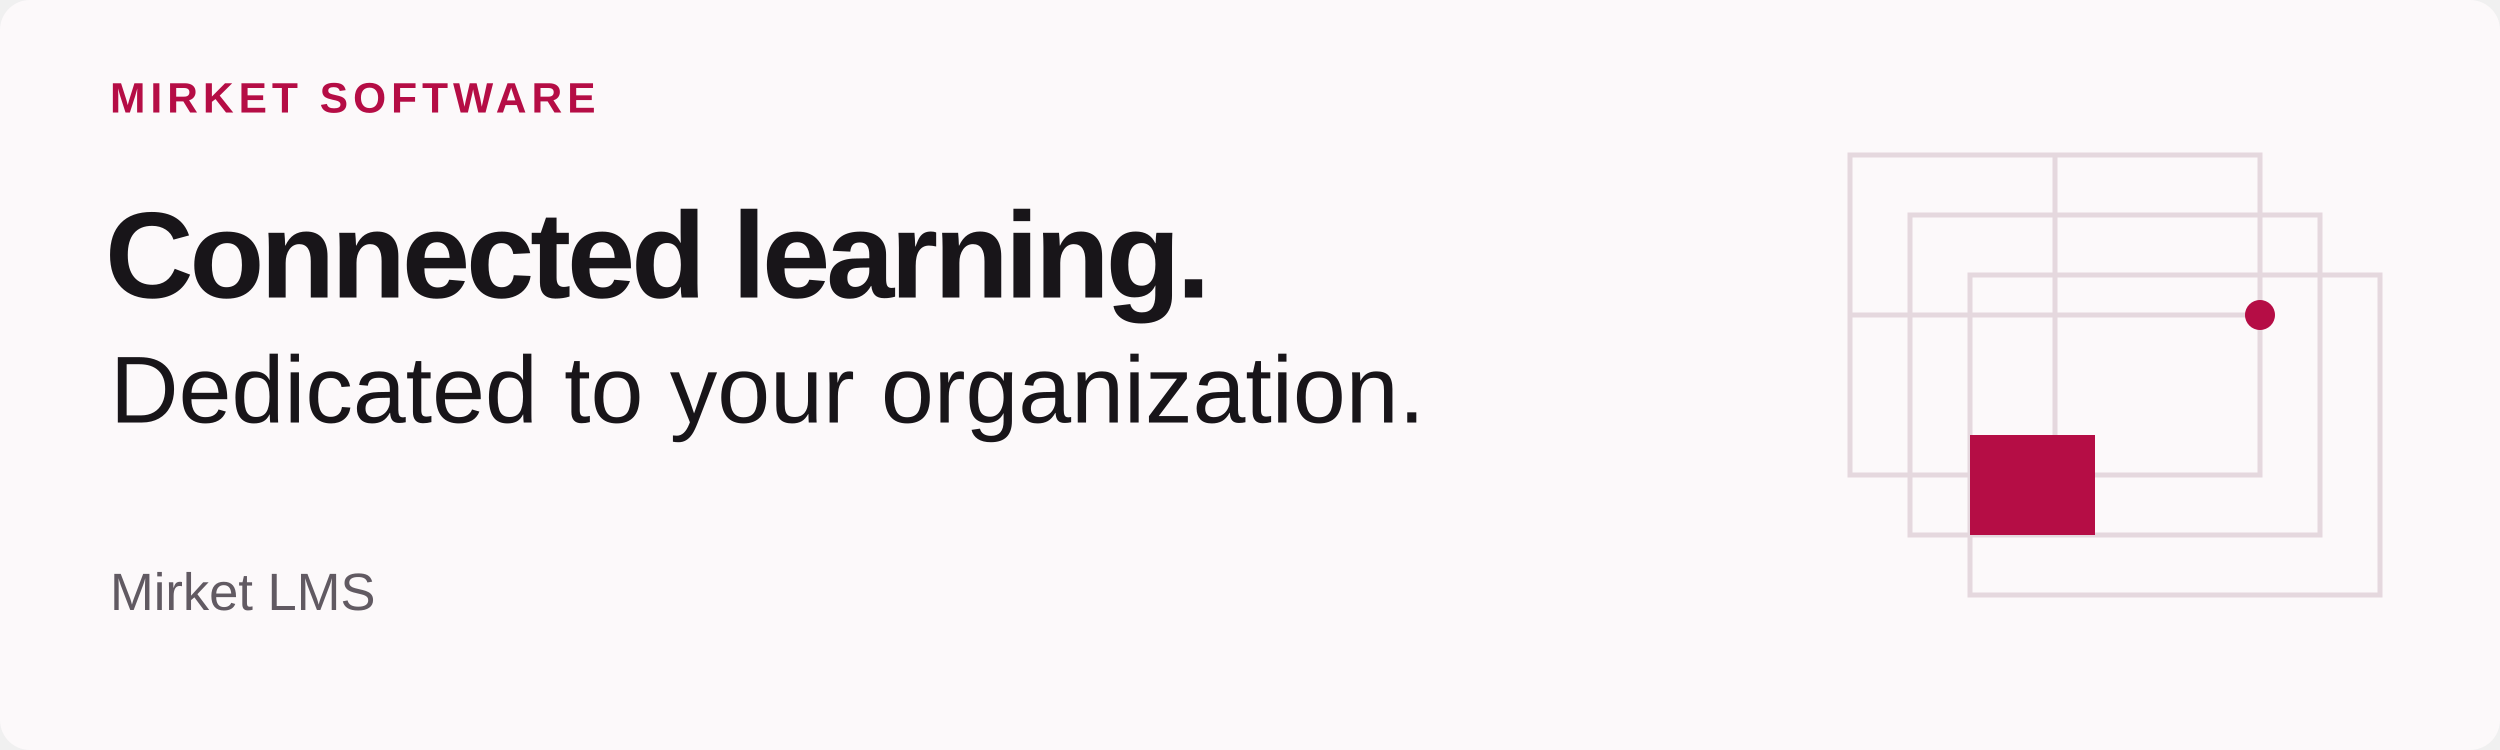
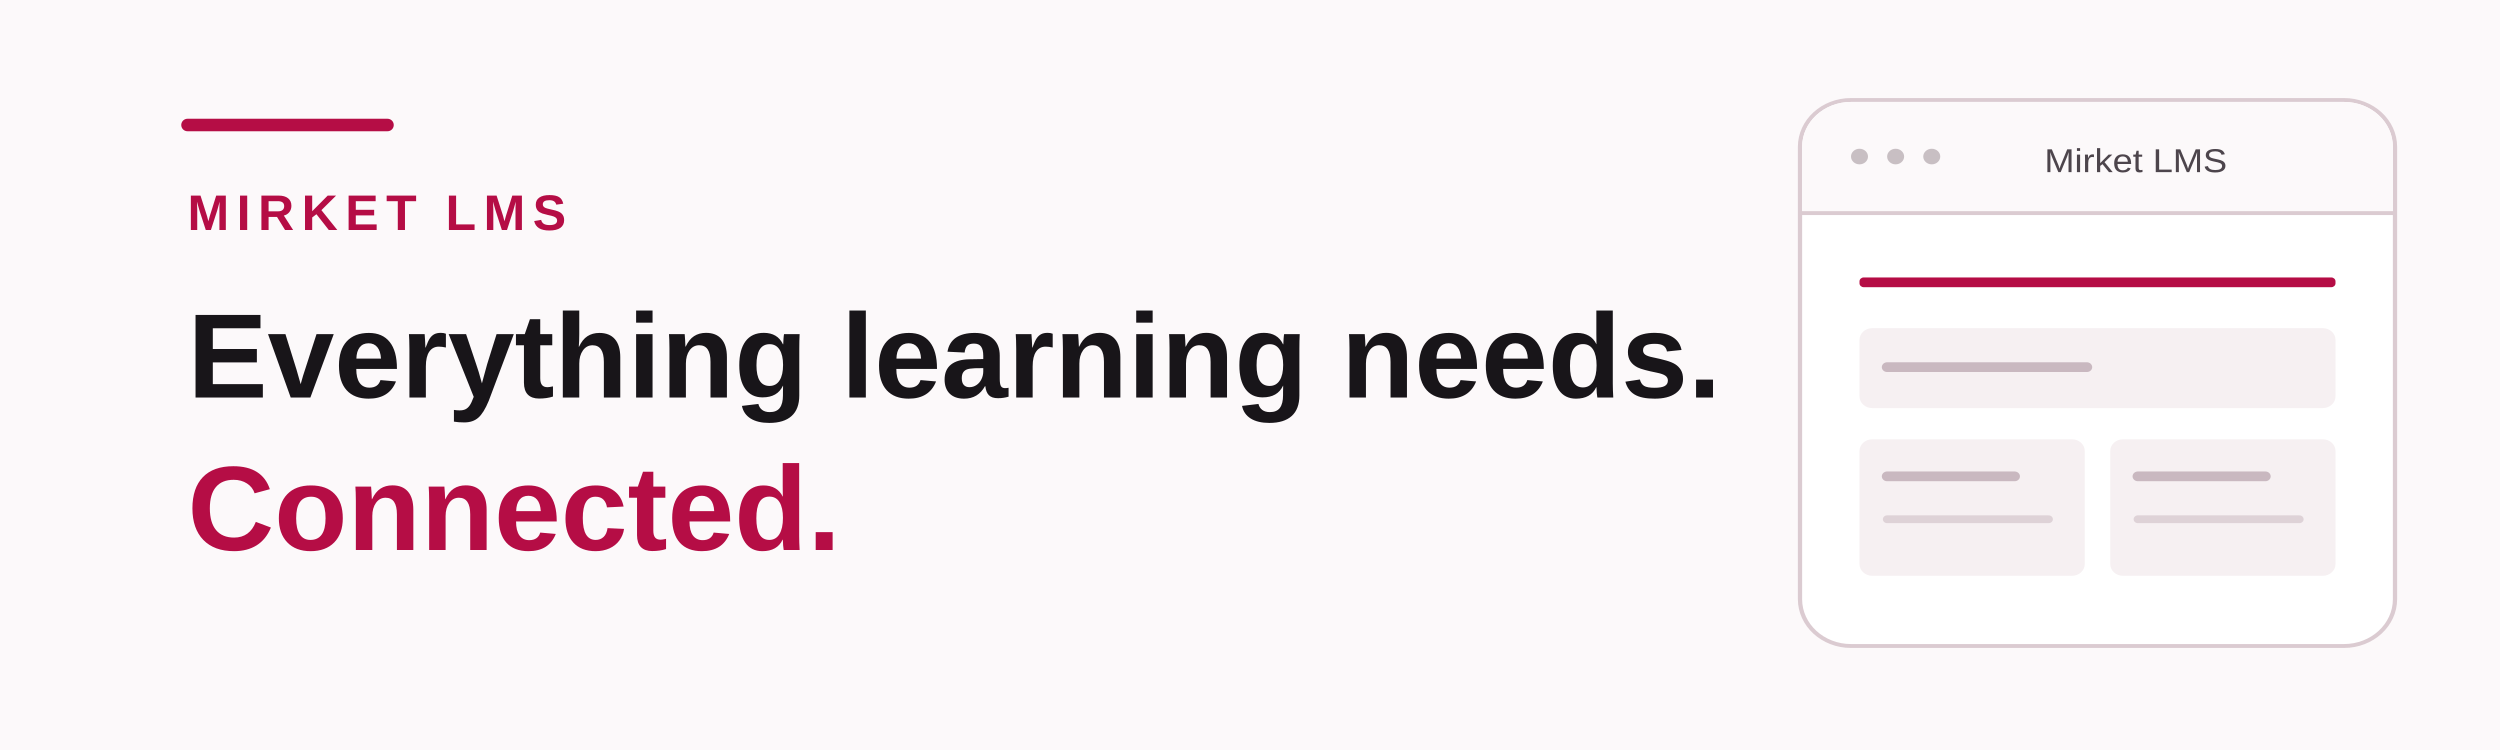
- <svg xmlns="http://www.w3.org/2000/svg" width="1000" height="300" viewBox="0 0 1000 300" role="img" aria-labelledby="title desc">
-   <rect width="1000" height="300" rx="12" fill="#fcf9fa" />
-   <g font-family="Arial,Helvetica,sans-serif">
-     <text x="44" y="45" font-size="17" font-weight="700" letter-spacing="2" fill="#b50d45">MIRKET SOFTWARE</text>
-     <text x="42" y="119" font-size="49" font-weight="700" letter-spacing="-1.6" fill="#181519">Connected learning.</text>
-     <text x="44" y="169" font-size="38" fill="#181519">Dedicated to your organization.</text>
-     <text x="44" y="244" font-size="21" fill="#615a62">Mirket LMS</text>
+ <svg xmlns="http://www.w3.org/2000/svg" width="1000" height="300" viewBox="0 0 1000 300">
+   <defs>
+     <linearGradient id="bg" x1="0" y1="0" x2="1" y2="1">
+       <stop stop-color="#111015" />
+       <stop offset="1" stop-color="#26121e" />
+     </linearGradient>
+   </defs>
+   <rect width="1000" height="300" fill="#fcf9fa" />
+   <path d="M75 50h80" stroke="#b50d45" stroke-width="5" stroke-linecap="round" />
+   <text x="75" y="92" fill="#b50d45" font-family="Arial, sans-serif" font-size="20" font-weight="bold" letter-spacing="3">MIRKET LMS</text>
+   <text x="75" y="159" fill="#181519" font-family="Arial, sans-serif" font-size="48" font-weight="bold">Everything learning needs.</text>
+   <text x="75" y="220" fill="#b50d45" font-family="Arial, sans-serif" font-size="48" font-weight="bold">Connected.</text>
+   <g transform="translate(720,40) scale(0.85,0.78)">
+     <rect width="280" height="280" rx="24" fill="#ffffff" stroke="#dbcbd1" stroke-width="2" />
+     <path d="M24 1h232a23 23 0 0 1 23 23v34H1V24A23 23 0 0 1 24 1z" fill="#fcf9fa" />
+     <path d="M0 58h280" stroke="#dbcbd1" stroke-width="2" />
+     <circle cx="28" cy="29" r="4" fill="#c8bfc3" />
+     <circle cx="45" cy="29" r="4" fill="#c8bfc3" />
+     <circle cx="62" cy="29" r="4" fill="#c8bfc3" />
+     <text x="158" y="37" text-anchor="middle" fill="#4d454c" font-family="Arial, sans-serif" font-size="17">Mirket LMS</text>
+     <rect x="28" y="91" width="224" height="5" rx="2" fill="#b50d45" />
+     <rect x="28" y="117" width="224" height="41" rx="6" fill="#f6f0f2" />
+     <rect x="28" y="174" width="106" height="70" rx="6" fill="#f6f0f2" />
+     <rect x="146" y="174" width="106" height="70" rx="6" fill="#f6f0f2" />
+     <path d="M41 137h94M41 193h60M159 193h60" stroke="#c9b8c0" stroke-width="5" stroke-linecap="round" />
+     <path d="M41 215h76M159 215h76" stroke="#ded2d7" stroke-width="4" stroke-linecap="round" />
  </g>
-   <g fill="none" stroke="#e5d8de" stroke-width="2">
-     <path d="M764 86h164v128H764z M788 110h164v128H788z M740 62h164v128H740z M740 126h164M822 62v128" />
-   </g>
-   <path d="M788 174h50v40h-50z" fill="#b50d45" />
-   <circle cx="904" cy="126" r="6" fill="#b50d45" />
</svg>
